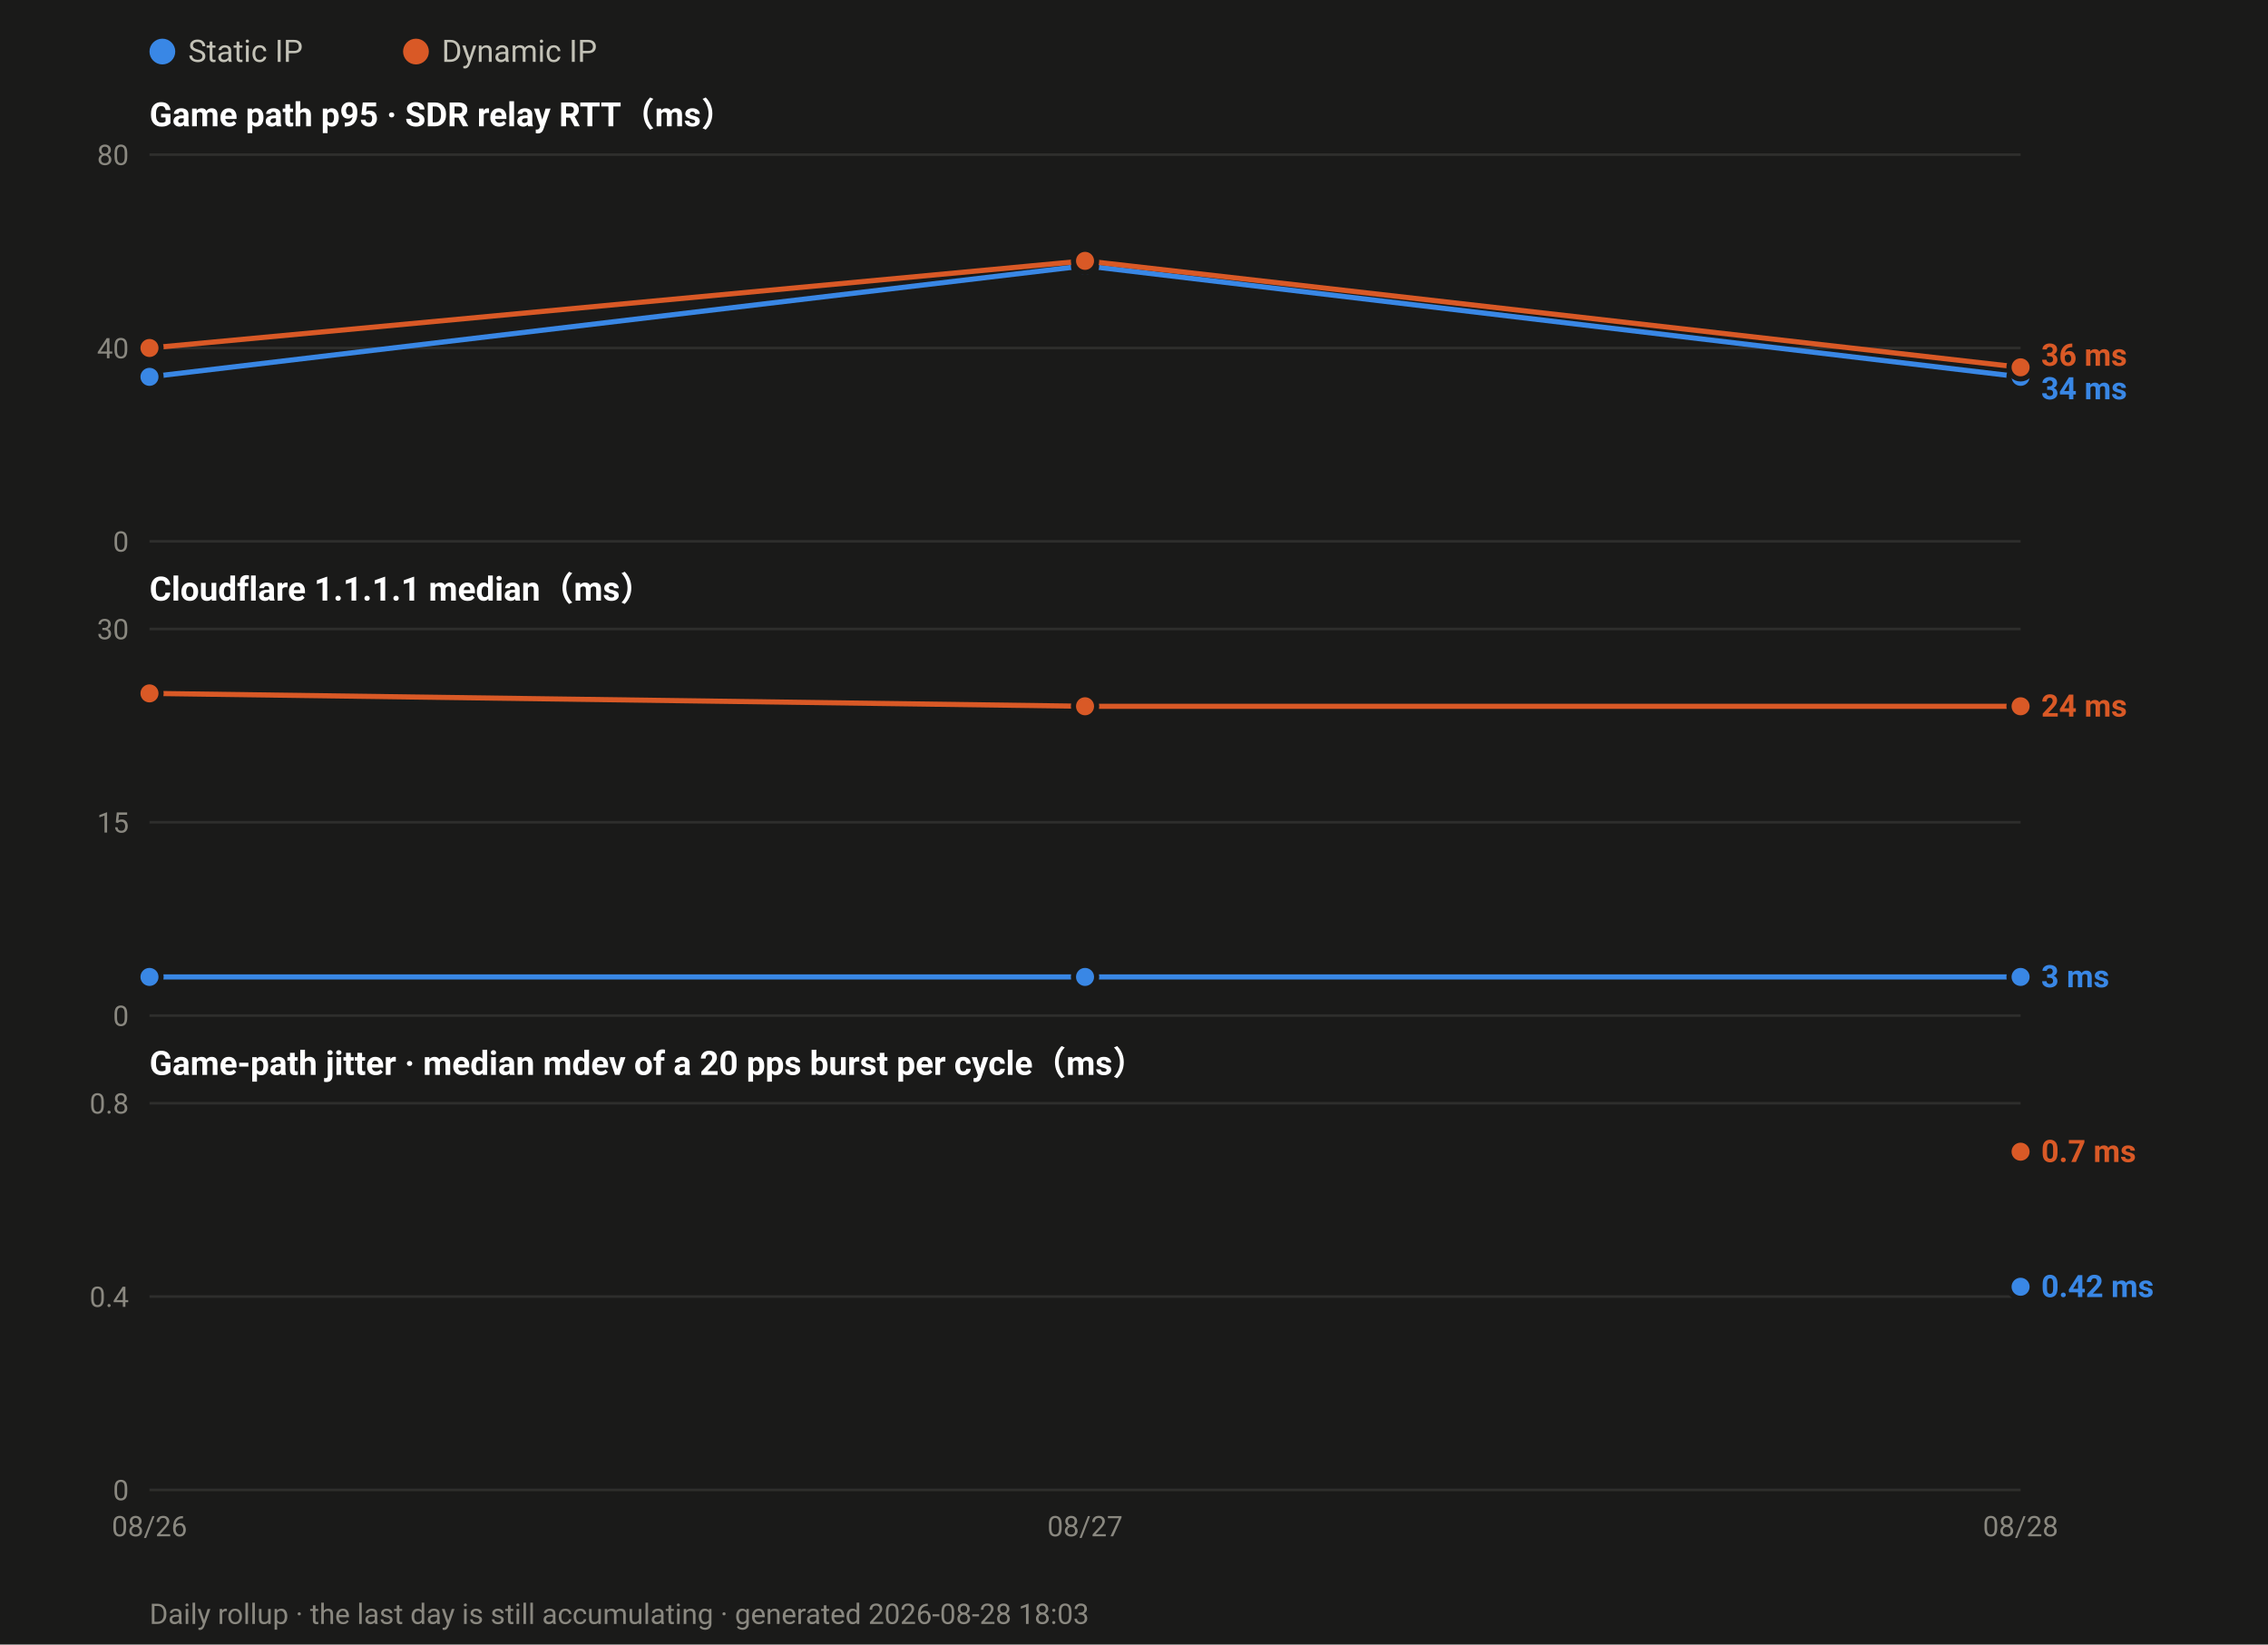
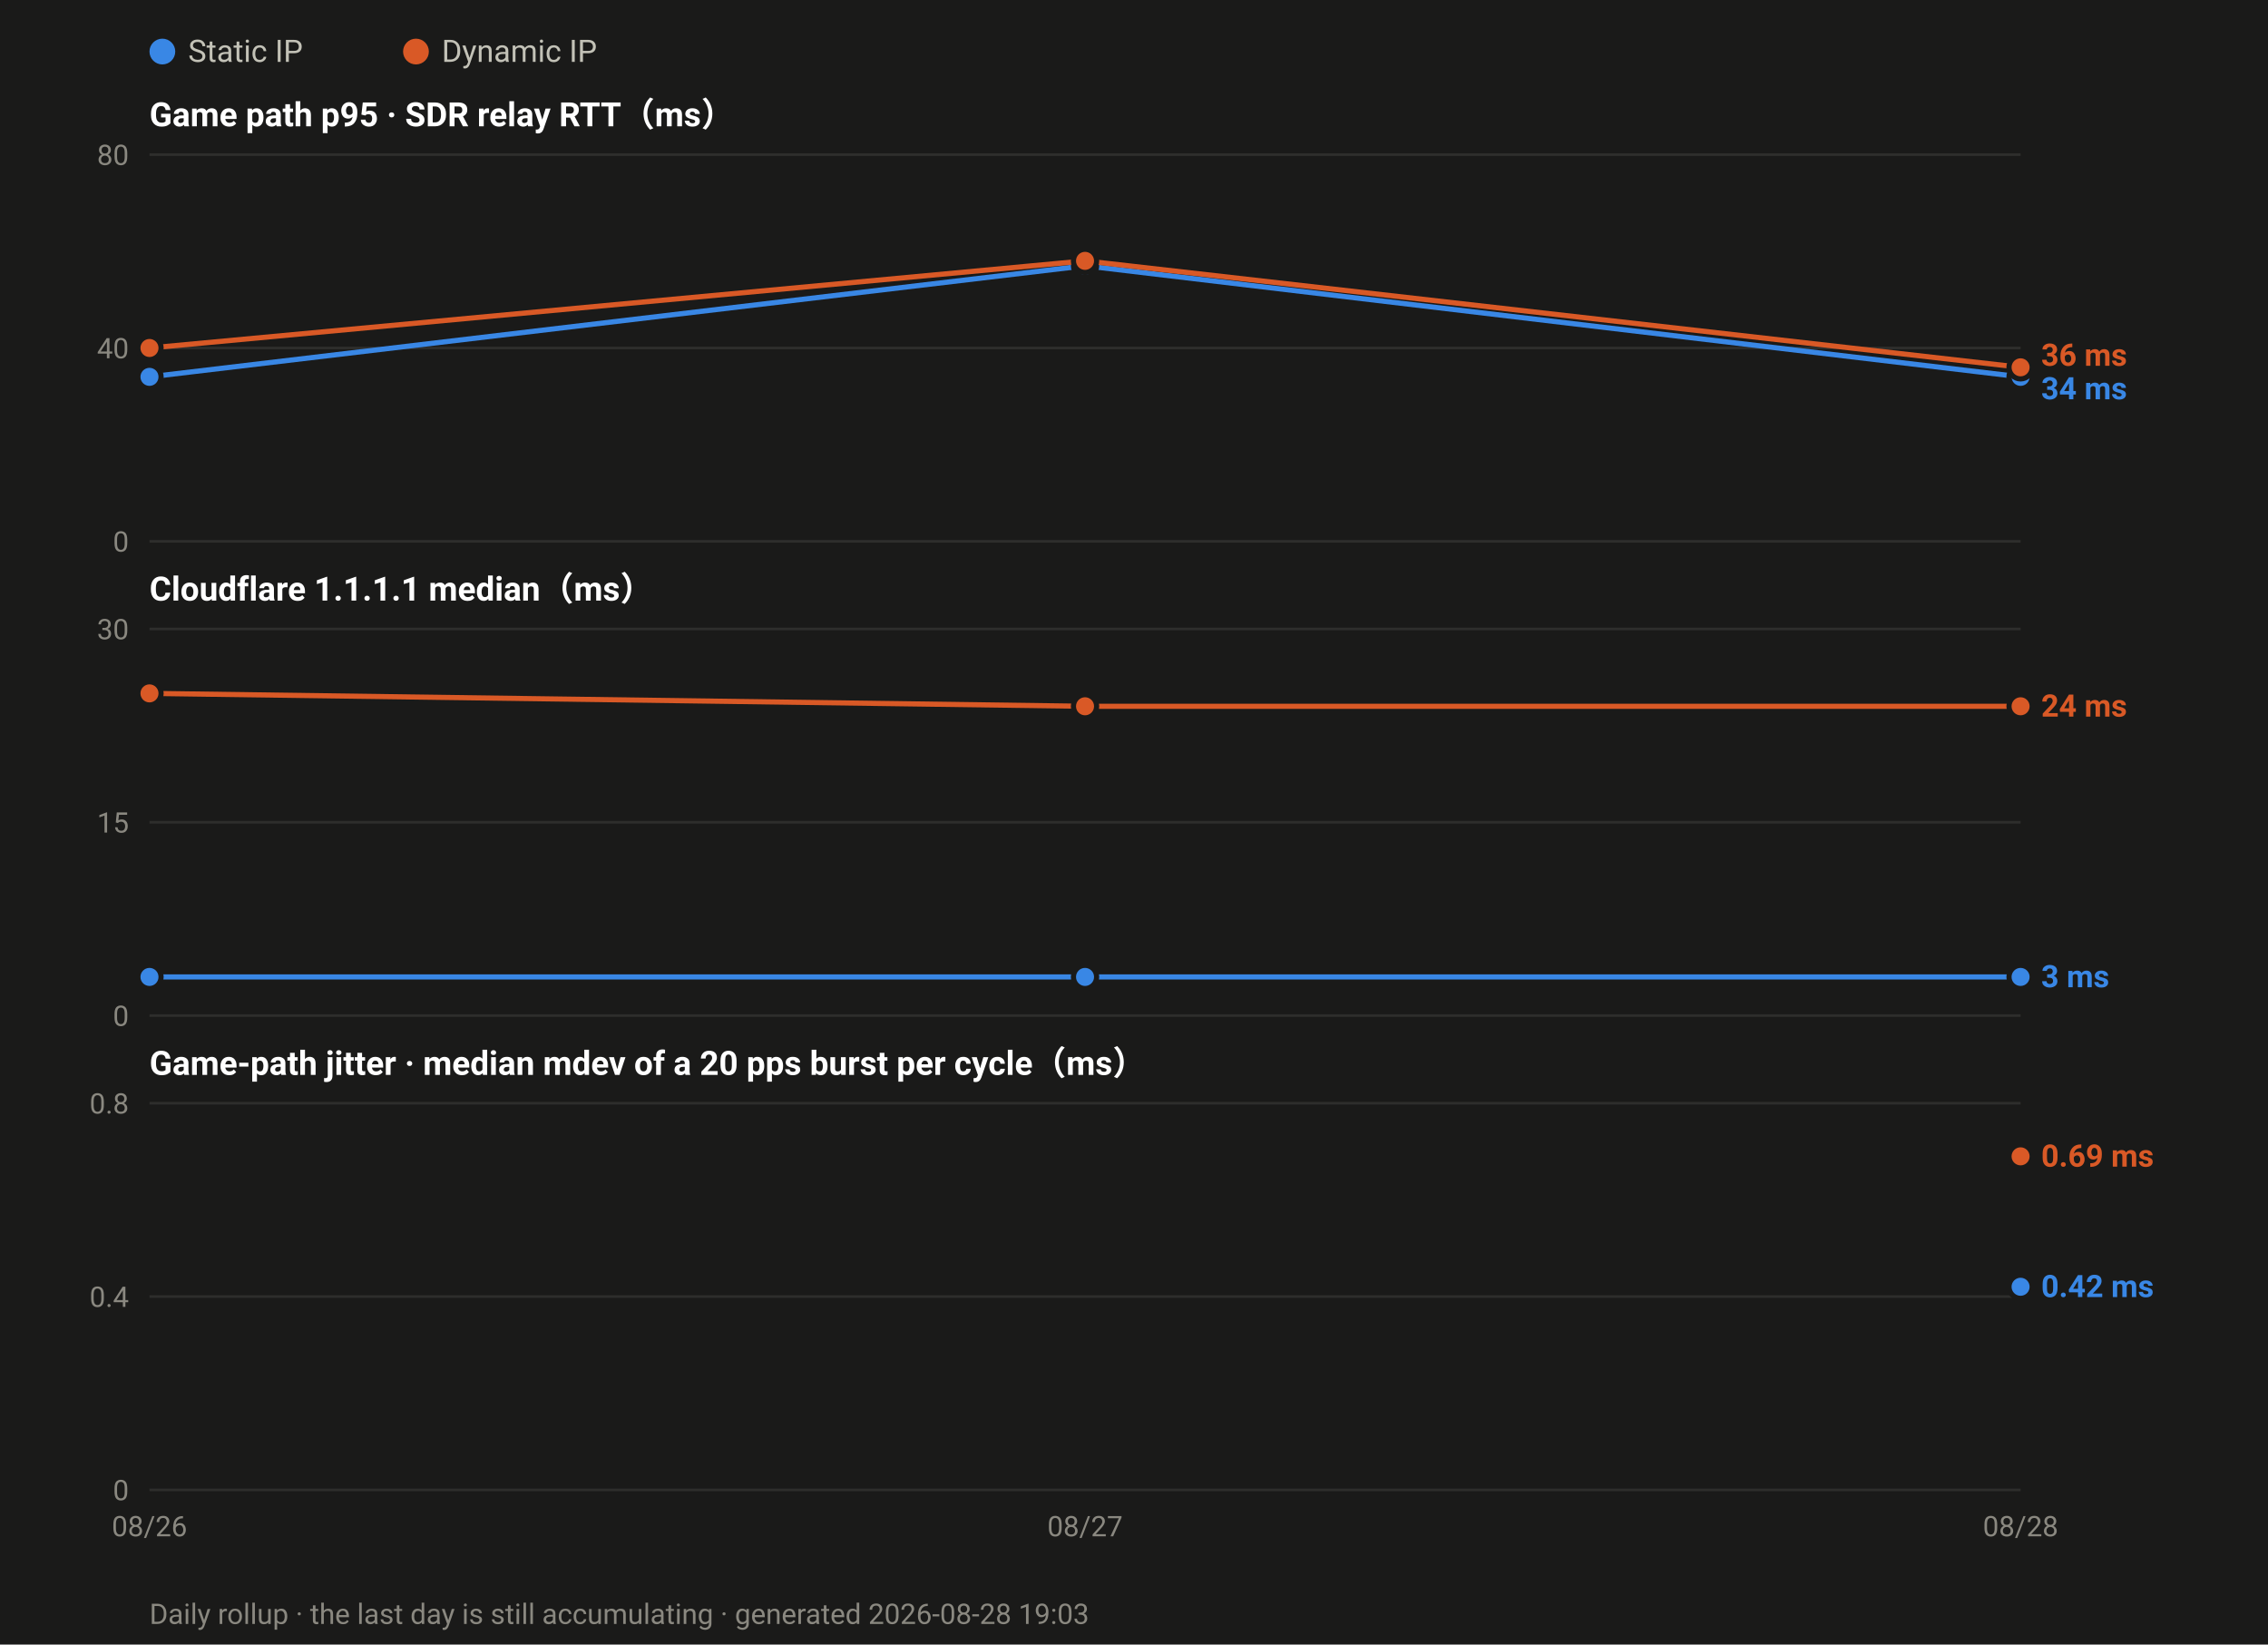
<svg xmlns="http://www.w3.org/2000/svg" width="880" height="638" viewBox="0 0 880 638" font-family="ui-sans-serif,-apple-system,Segoe UI,Roboto,Helvetica,Arial,sans-serif">
  <rect width="880" height="638" fill="#1a1a19" />
  <circle cx="63.0" cy="20" r="5" fill="#3987e5" />
  <text x="73.0" y="24" font-size="12" fill="#c3c2b7">Static IP</text>
  <circle cx="161.4" cy="20" r="5" fill="#d95926" />
  <text x="171.4" y="24" font-size="12" fill="#c3c2b7">Dynamic IP</text>
  <text x="58" y="49.0" font-size="13" font-weight="600" fill="#ffffff">Game path p95 · SDR relay RTT（ms）</text>
  <line x1="58" y1="210.0" x2="784.0" y2="210.0" stroke="#2e2e2c" stroke-width="1" />
  <text x="50" y="214.0" font-size="11" text-anchor="end" fill="#8a8880">0</text>
  <line x1="58" y1="135.0" x2="784.0" y2="135.0" stroke="#2e2e2c" stroke-width="1" />
  <text x="50" y="139.0" font-size="11" text-anchor="end" fill="#8a8880">40</text>
  <line x1="58" y1="60.0" x2="784.0" y2="60.0" stroke="#2e2e2c" stroke-width="1" />
  <text x="50" y="64.0" font-size="11" text-anchor="end" fill="#8a8880">80</text>
  <polyline fill="none" stroke="#3987e5" stroke-width="2" stroke-linejoin="round" points="58.0,146.2 421.0,103.1 784.0,146.2" />
  <circle cx="58.0" cy="146.2" r="4.5" fill="#3987e5" stroke="#1a1a19" stroke-width="2" />
  <circle cx="421.0" cy="103.1" r="4.5" fill="#3987e5" stroke="#1a1a19" stroke-width="2" />
  <circle cx="784.0" cy="146.2" r="4.5" fill="#3987e5" stroke="#1a1a19" stroke-width="2" />
  <polyline fill="none" stroke="#d95926" stroke-width="2" stroke-linejoin="round" points="58.0,135.0 421.0,101.2 784.0,142.5" />
  <circle cx="58.0" cy="135.0" r="4.5" fill="#d95926" stroke="#1a1a19" stroke-width="2" />
  <circle cx="421.0" cy="101.2" r="4.5" fill="#d95926" stroke="#1a1a19" stroke-width="2" />
  <circle cx="784.0" cy="142.5" r="4.5" fill="#d95926" stroke="#1a1a19" stroke-width="2" />
  <text x="792.0" y="141.9" font-size="12" font-weight="600" fill="#d95926">36 ms</text>
  <text x="792.0" y="154.9" font-size="12" font-weight="600" fill="#3987e5">34 ms</text>
  <text x="58" y="233.0" font-size="13" font-weight="600" fill="#ffffff">Cloudflare 1.1.1.1 median（ms）</text>
  <line x1="58" y1="394.0" x2="784.0" y2="394.0" stroke="#2e2e2c" stroke-width="1" />
  <text x="50" y="398.0" font-size="11" text-anchor="end" fill="#8a8880">0</text>
  <line x1="58" y1="319.0" x2="784.0" y2="319.0" stroke="#2e2e2c" stroke-width="1" />
  <text x="50" y="323.0" font-size="11" text-anchor="end" fill="#8a8880">15</text>
  <line x1="58" y1="244.0" x2="784.0" y2="244.0" stroke="#2e2e2c" stroke-width="1" />
  <text x="50" y="248.0" font-size="11" text-anchor="end" fill="#8a8880">30</text>
  <polyline fill="none" stroke="#3987e5" stroke-width="2" stroke-linejoin="round" points="58.0,379.0 421.0,379.0 784.0,379.0" />
  <circle cx="58.0" cy="379.0" r="4.5" fill="#3987e5" stroke="#1a1a19" stroke-width="2" />
  <circle cx="421.0" cy="379.0" r="4.5" fill="#3987e5" stroke="#1a1a19" stroke-width="2" />
  <circle cx="784.0" cy="379.0" r="4.5" fill="#3987e5" stroke="#1a1a19" stroke-width="2" />
  <polyline fill="none" stroke="#d95926" stroke-width="2" stroke-linejoin="round" points="58.0,269.0 421.0,274.0 784.0,274.0" />
  <circle cx="58.0" cy="269.0" r="4.5" fill="#d95926" stroke="#1a1a19" stroke-width="2" />
  <circle cx="421.0" cy="274.0" r="4.5" fill="#d95926" stroke="#1a1a19" stroke-width="2" />
  <circle cx="784.0" cy="274.0" r="4.5" fill="#d95926" stroke="#1a1a19" stroke-width="2" />
  <text x="792.0" y="278.0" font-size="12" font-weight="600" fill="#d95926">24 ms</text>
  <text x="792.0" y="383.0" font-size="12" font-weight="600" fill="#3987e5">3 ms</text>
  <text x="58" y="417.0" font-size="13" font-weight="600" fill="#ffffff">Game-path jitter · median mdev of a 20 pps burst per cycle（ms）</text>
  <line x1="58" y1="578.0" x2="784.0" y2="578.0" stroke="#2e2e2c" stroke-width="1" />
  <text x="50" y="582.0" font-size="11" text-anchor="end" fill="#8a8880">0</text>
  <line x1="58" y1="503.0" x2="784.0" y2="503.0" stroke="#2e2e2c" stroke-width="1" />
  <text x="50" y="507.0" font-size="11" text-anchor="end" fill="#8a8880">0.4</text>
  <line x1="58" y1="428.0" x2="784.0" y2="428.0" stroke="#2e2e2c" stroke-width="1" />
  <text x="50" y="432.0" font-size="11" text-anchor="end" fill="#8a8880">0.8</text>
  <circle cx="784.0" cy="499.2" r="4.5" fill="#3987e5" stroke="#1a1a19" stroke-width="2" />
-   <circle cx="784.0" cy="446.8" r="4.5" fill="#d95926" stroke="#1a1a19" stroke-width="2" />
-   <text x="792.0" y="450.8" font-size="12" font-weight="600" fill="#d95926">0.7 ms</text>
+   <circle cx="784.0" cy="448.6" r="4.5" fill="#d95926" stroke="#1a1a19" stroke-width="2" />
+   <text x="792.0" y="452.6" font-size="12" font-weight="600" fill="#d95926">0.69 ms</text>
  <text x="792.0" y="503.2" font-size="12" font-weight="600" fill="#3987e5">0.42 ms</text>
  <text x="58.0" y="596.0" font-size="11" text-anchor="middle" fill="#8a8880">08/26</text>
  <text x="421.0" y="596.0" font-size="11" text-anchor="middle" fill="#8a8880">08/27</text>
  <text x="784.0" y="596.0" font-size="11" text-anchor="middle" fill="#8a8880">08/28</text>
-   <text x="58" y="630" font-size="11" fill="#8a8880">Daily rollup · the last day is still accumulating · generated 2026-08-28 18:03</text>
+   <text x="58" y="630" font-size="11" fill="#8a8880">Daily rollup · the last day is still accumulating · generated 2026-08-28 19:03</text>
</svg>
